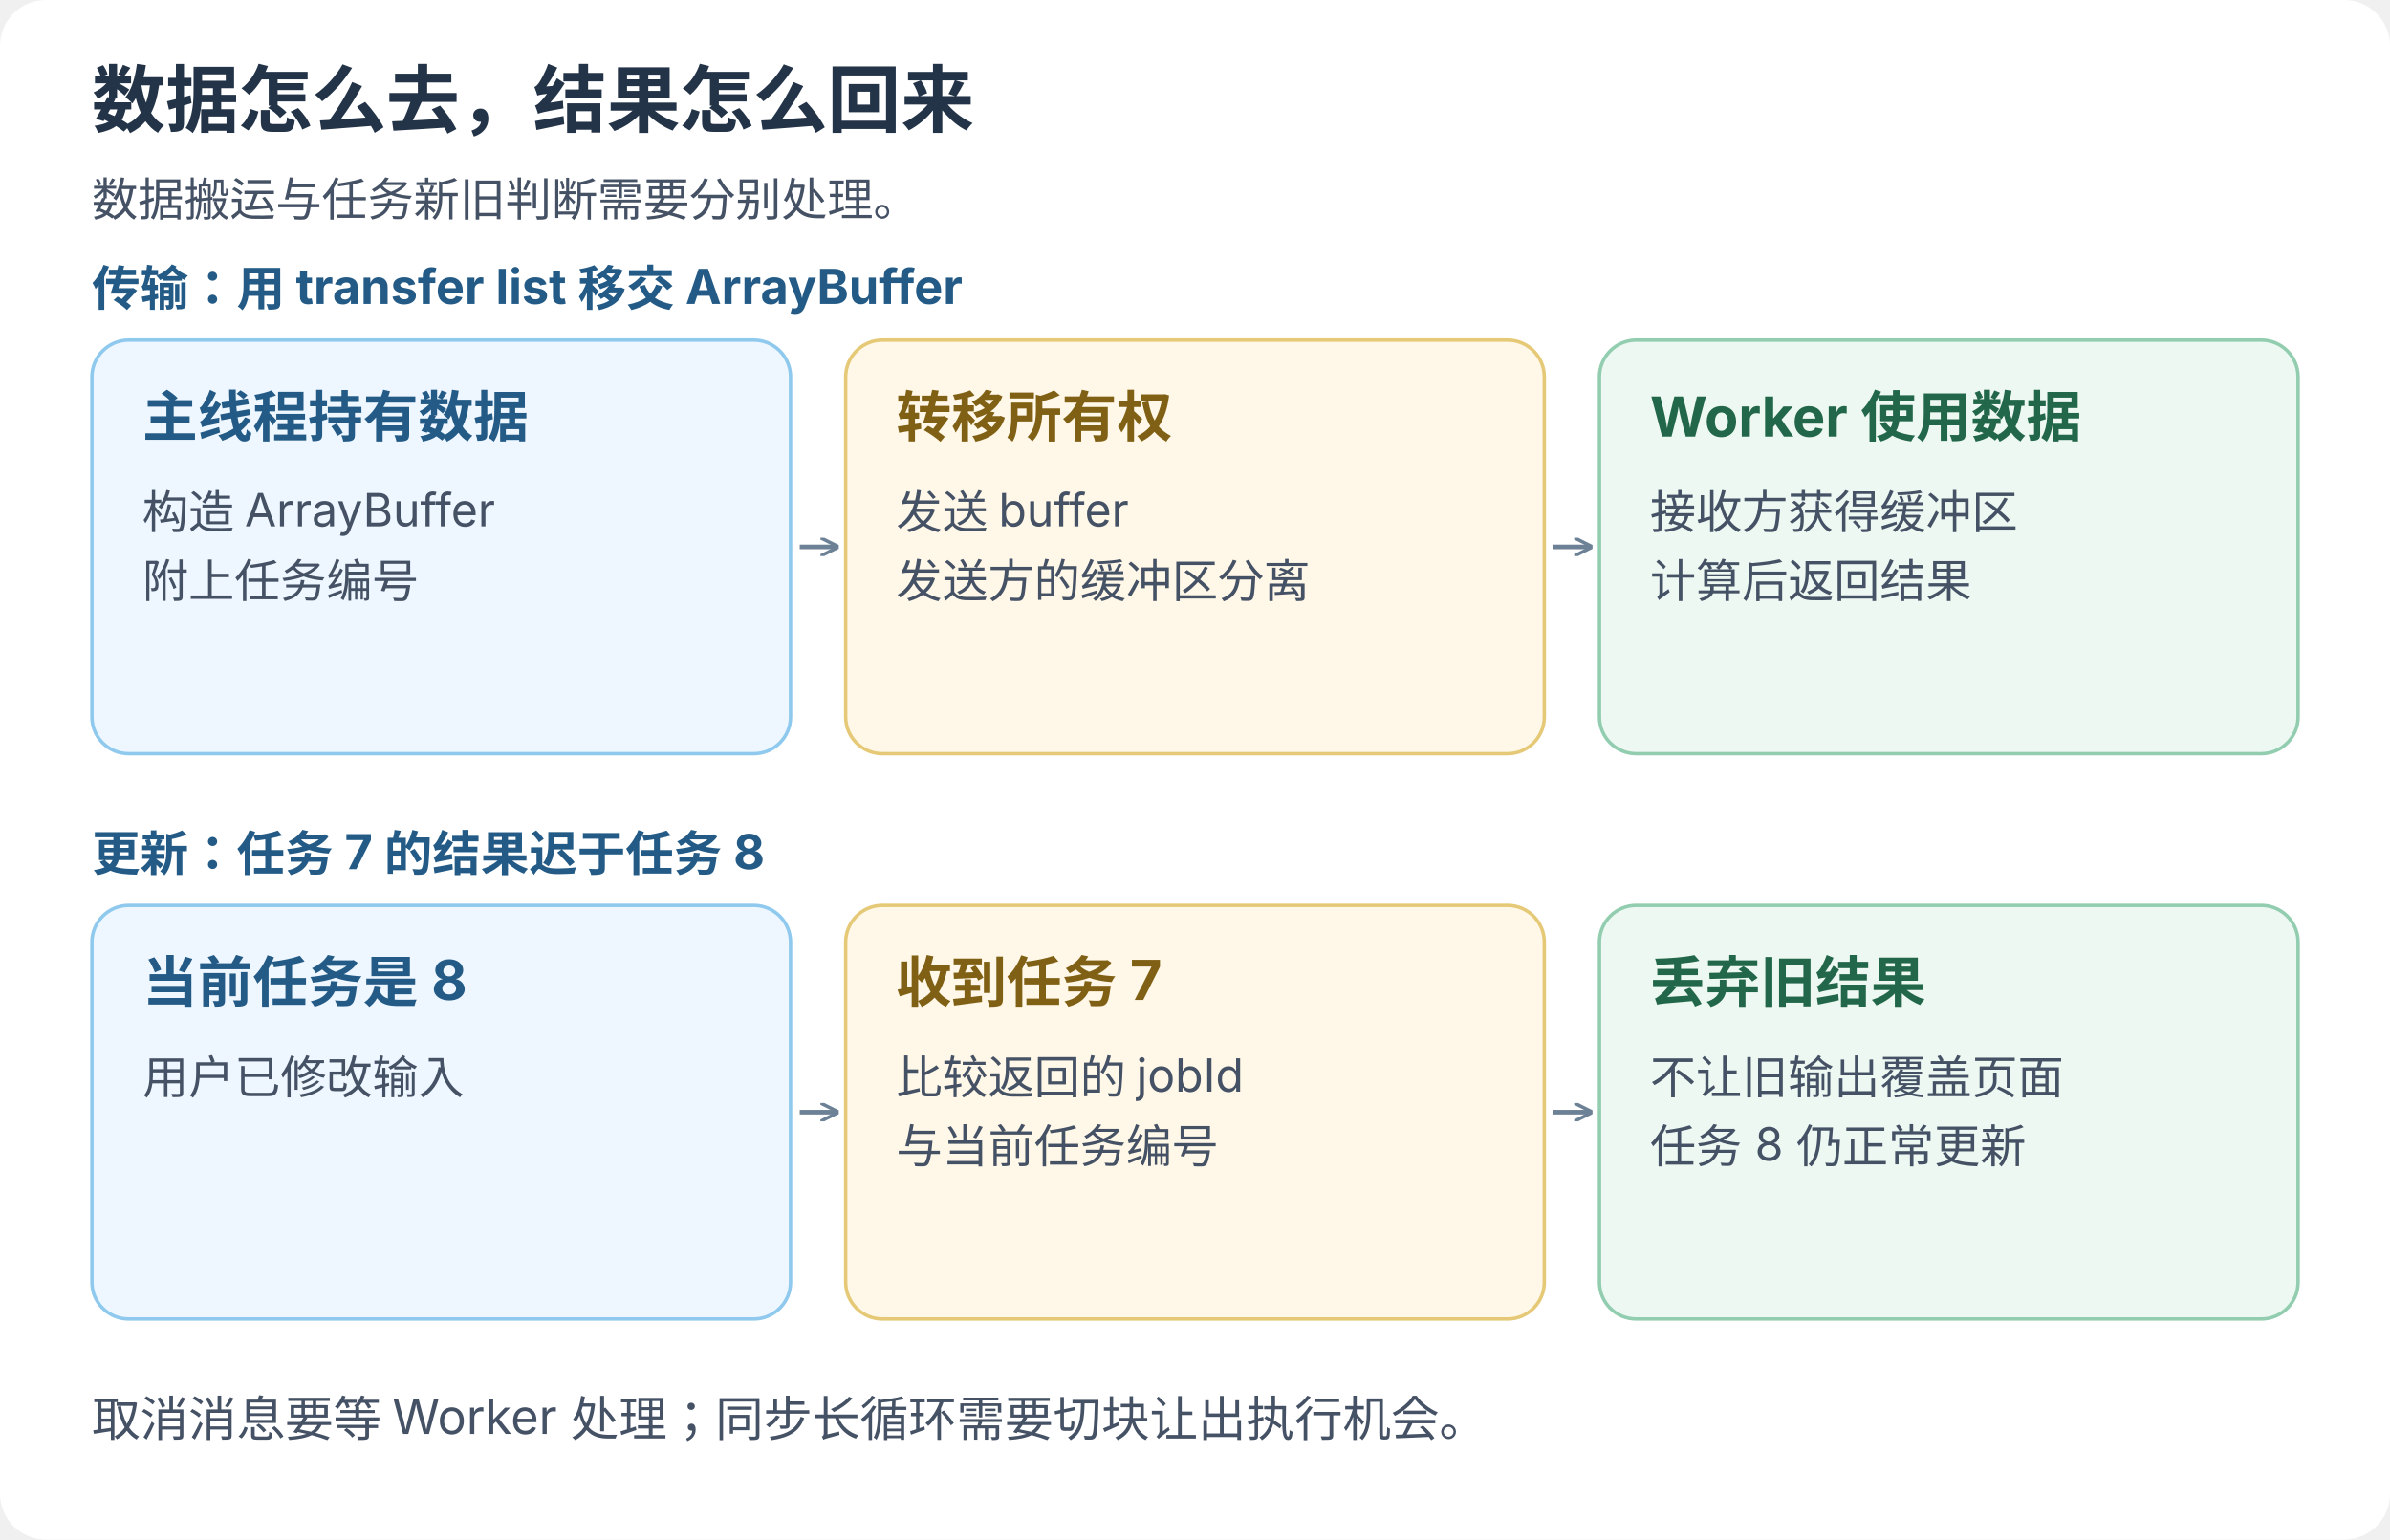
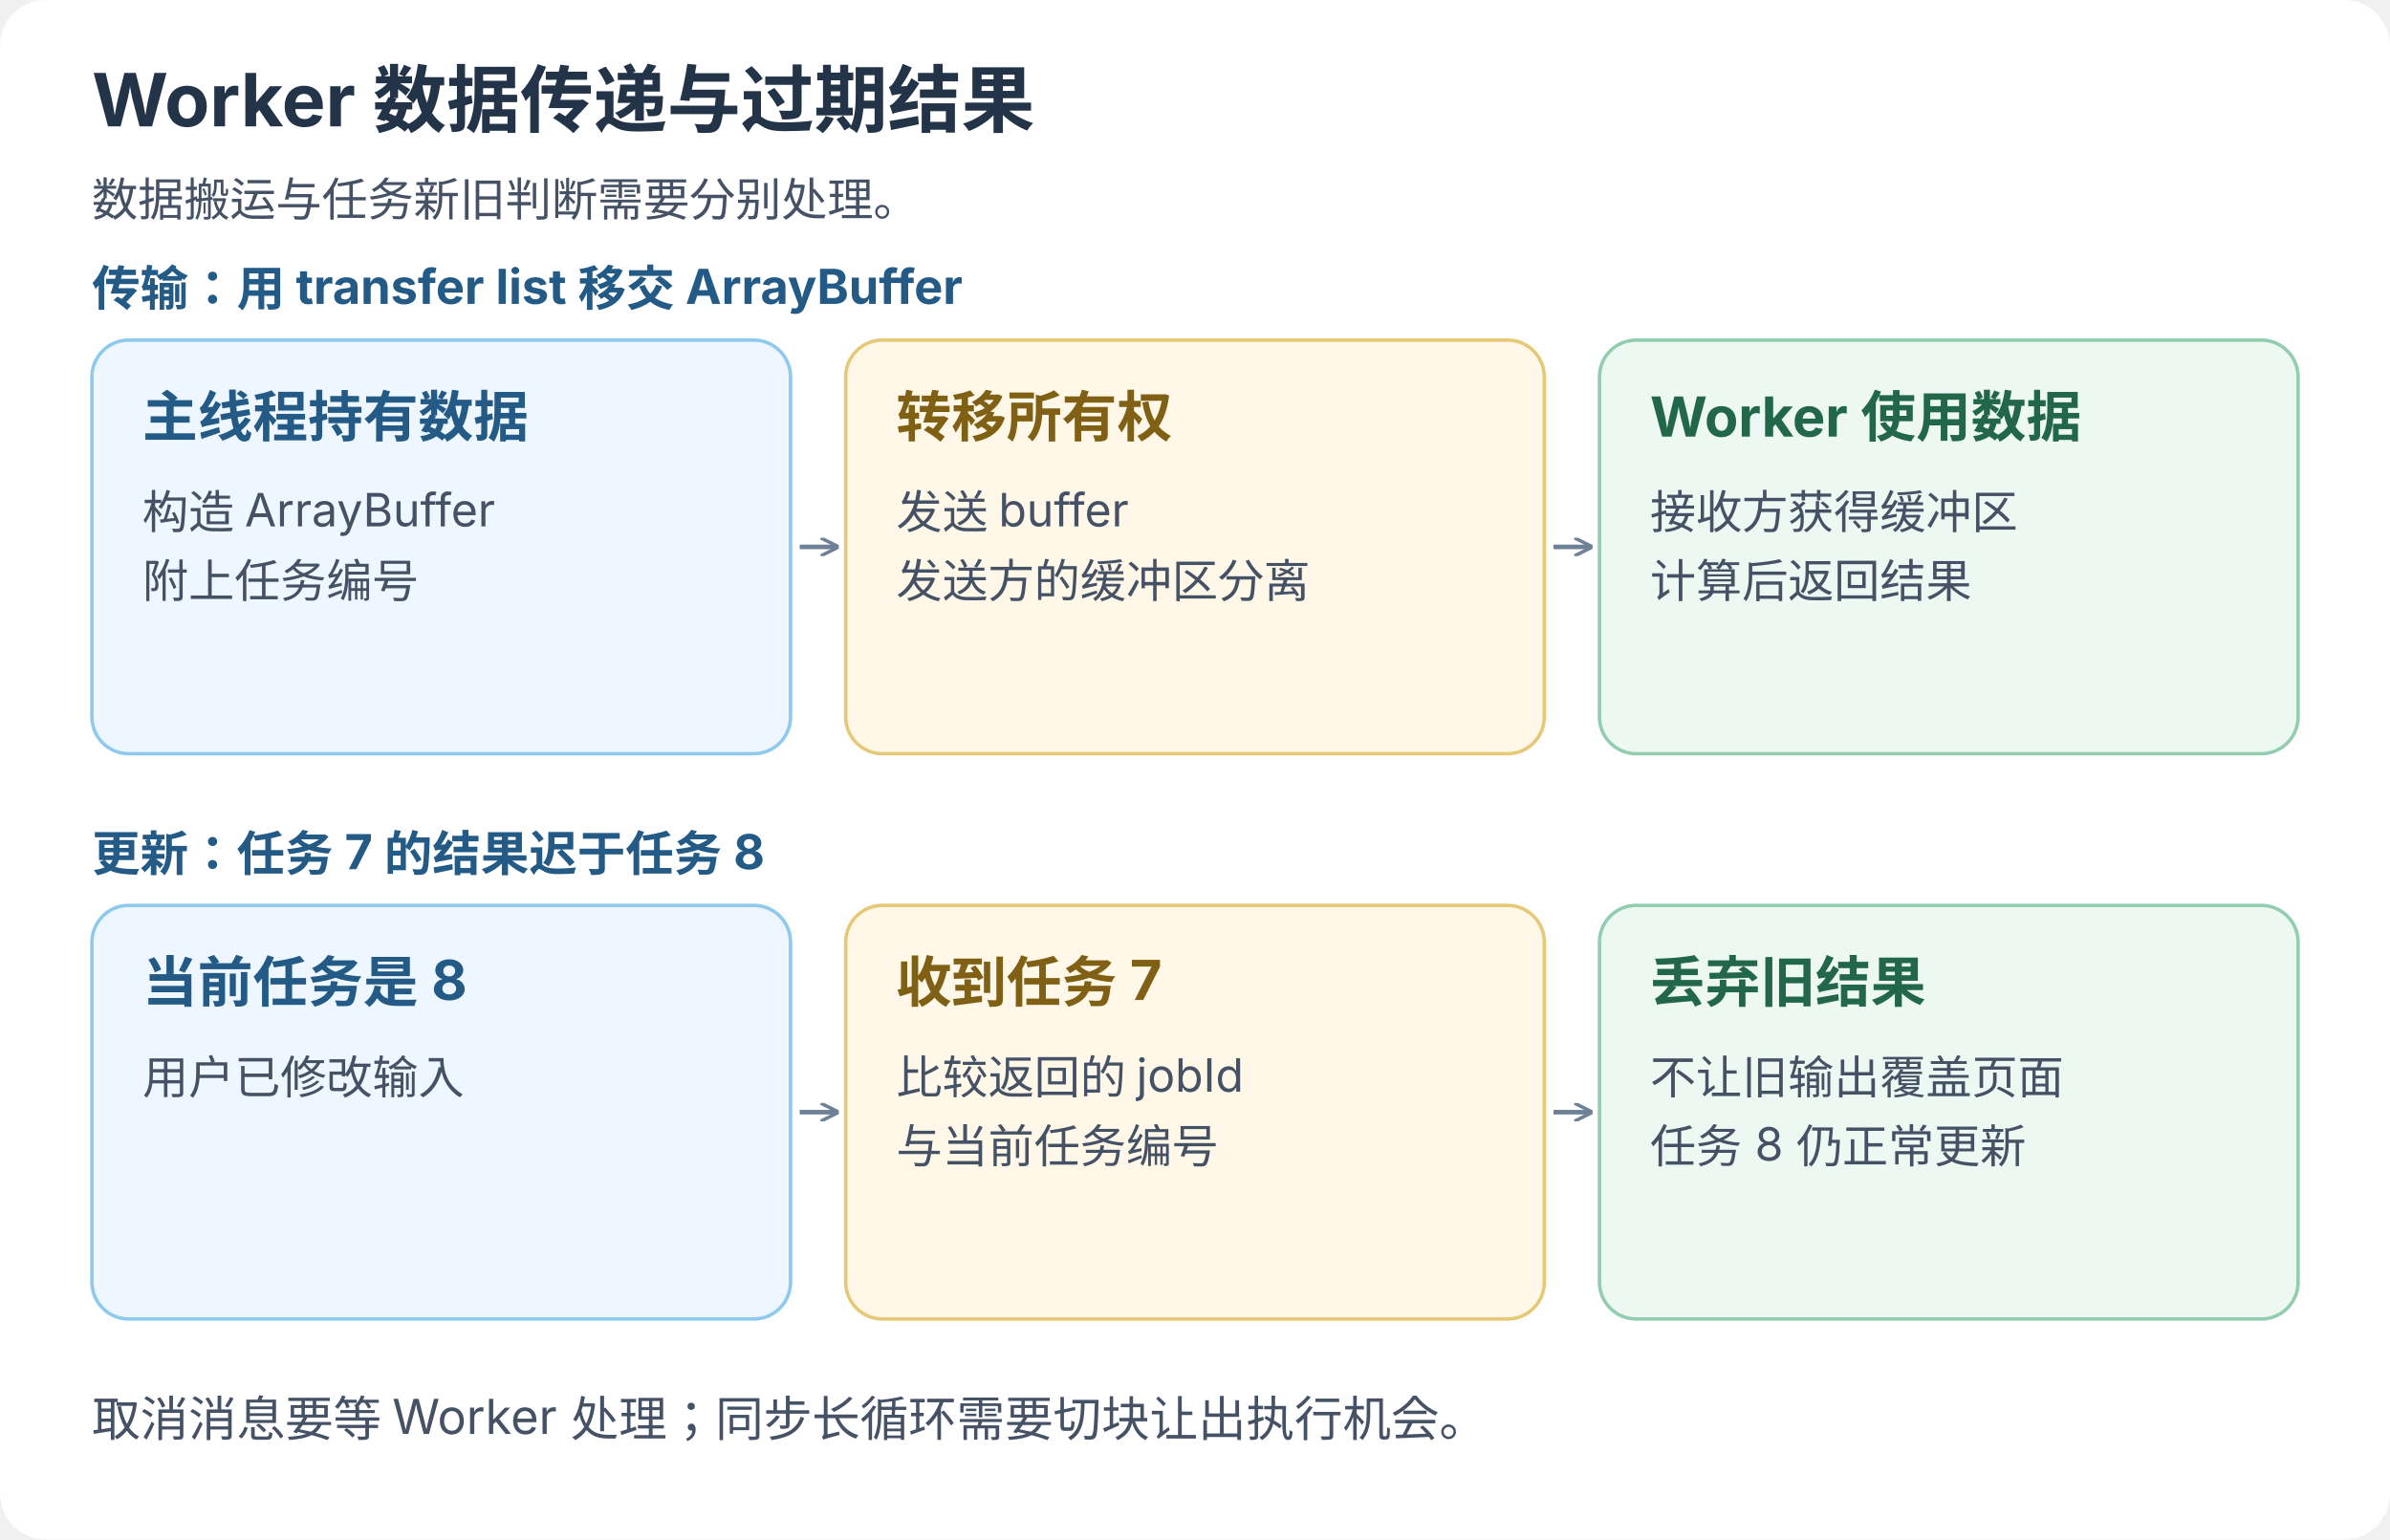
<svg xmlns="http://www.w3.org/2000/svg" viewBox="0 0 1040 670" role="img" aria-labelledby="title desc">
  <defs>
    <marker id="arrow" markerWidth="8" markerHeight="8" refX="7" refY="4" orient="auto" markerUnits="userSpaceOnUse">
      <path d="M0 0 L8 4 L0 8" fill="none" stroke="#6c8196" stroke-width="1.5" />
    </marker>
  </defs>
  <rect width="1040" height="670" rx="20" fill="#ffffff" />
  <g font-family="-apple-system,BlinkMacSystemFont,'Segoe UI','PingFang SC','Microsoft YaHei',sans-serif">
-     <text x="40" y="55" font-size="32" fill="#243448" font-weight="700">数据怎么去，结果怎么回来</text>
+     <text x="40" y="55" font-size="32" fill="#243448" font-weight="700">Worker 数据传递与过期结果</text>
    <text x="40" y="94" font-size="20" fill="#455164" font-weight="400">数据搬运与任务新旧判断需要分别处理。</text>
    <text x="40" y="133" font-size="21" fill="#245b86" font-weight="650">传输：用 transfer list 移交 ArrayBuffer</text>
    <rect x="40" y="148" width="304" height="180" rx="16" fill="#eef7ff" stroke="#8fc9ed" stroke-width="1.5" />
    <text x="62" y="190" font-size="24" fill="#245b86" font-weight="650">主线程持有数据</text>
    <text x="62" y="230" font-size="20" fill="#455164" font-weight="400">构造 ArrayBuffer</text>
    <text x="62" y="260" font-size="20" fill="#455164" font-weight="400">附上任务编号</text>
    <path d="M348 238 L364 238" fill="none" stroke="#6c8196" stroke-width="2" marker-end="url(#arrow)" />
    <rect x="368" y="148" width="304" height="180" rx="16" fill="#fff8e8" stroke="#e5c977" stroke-width="1.5" />
    <text x="390" y="190" font-size="24" fill="#806014" font-weight="650">转移所有权</text>
    <text x="390" y="230" font-size="20" fill="#455164" font-weight="400">发送 buffer</text>
    <text x="390" y="260" font-size="20" fill="#455164" font-weight="400">发送方的缓冲区分离</text>
    <path d="M676 238 L692 238" fill="none" stroke="#6c8196" stroke-width="2" marker-end="url(#arrow)" />
    <rect x="696" y="148" width="304" height="180" rx="16" fill="#edf8f2" stroke="#92cdb0" stroke-width="1.5" />
    <text x="718" y="190" font-size="24" fill="#23674a" font-weight="650">Worker 使用数据</text>
    <text x="718" y="230" font-size="20" fill="#455164" font-weight="400">接收方获得缓冲区</text>
    <text x="718" y="260" font-size="20" fill="#455164" font-weight="400">计算后返回结果</text>
    <text x="40" y="379" font-size="21" fill="#245b86" font-weight="650">更新：任务 7 的结果迟于任务 8</text>
    <rect x="40" y="394" width="304" height="180" rx="16" fill="#eef7ff" stroke="#8fc9ed" stroke-width="1.5" />
    <text x="62" y="436" font-size="24" fill="#245b86" font-weight="650">当前任务是 8</text>
    <text x="62" y="476" font-size="20" fill="#455164" font-weight="400">用户已修改输入</text>
    <path d="M348 484 L364 484" fill="none" stroke="#6c8196" stroke-width="2" marker-end="url(#arrow)" />
    <rect x="368" y="394" width="304" height="180" rx="16" fill="#fff8e8" stroke="#e5c977" stroke-width="1.5" />
    <text x="390" y="436" font-size="24" fill="#806014" font-weight="650">收到任务 7</text>
    <text x="390" y="476" font-size="20" fill="#455164" font-weight="400">比较返回的 jobId</text>
    <text x="390" y="506" font-size="20" fill="#455164" font-weight="400">与当前任务编号</text>
    <path d="M676 484 L692 484" fill="none" stroke="#6c8196" stroke-width="2" marker-end="url(#arrow)" />
    <rect x="696" y="394" width="304" height="180" rx="16" fill="#edf8f2" stroke="#92cdb0" stroke-width="1.5" />
    <text x="718" y="436" font-size="24" fill="#23674a" font-weight="650">丢弃旧结果</text>
    <text x="718" y="476" font-size="20" fill="#455164" font-weight="400">不让旧输出覆盖页面</text>
    <text x="718" y="506" font-size="20" fill="#455164" font-weight="400">任务 8 仍正常更新</text>
    <text x="40" y="625" font-size="21" fill="#455164" font-weight="400">取消消息要等 Worker 处理；同步长循环需要切块让出执行机会。</text>
  </g>
</svg>
